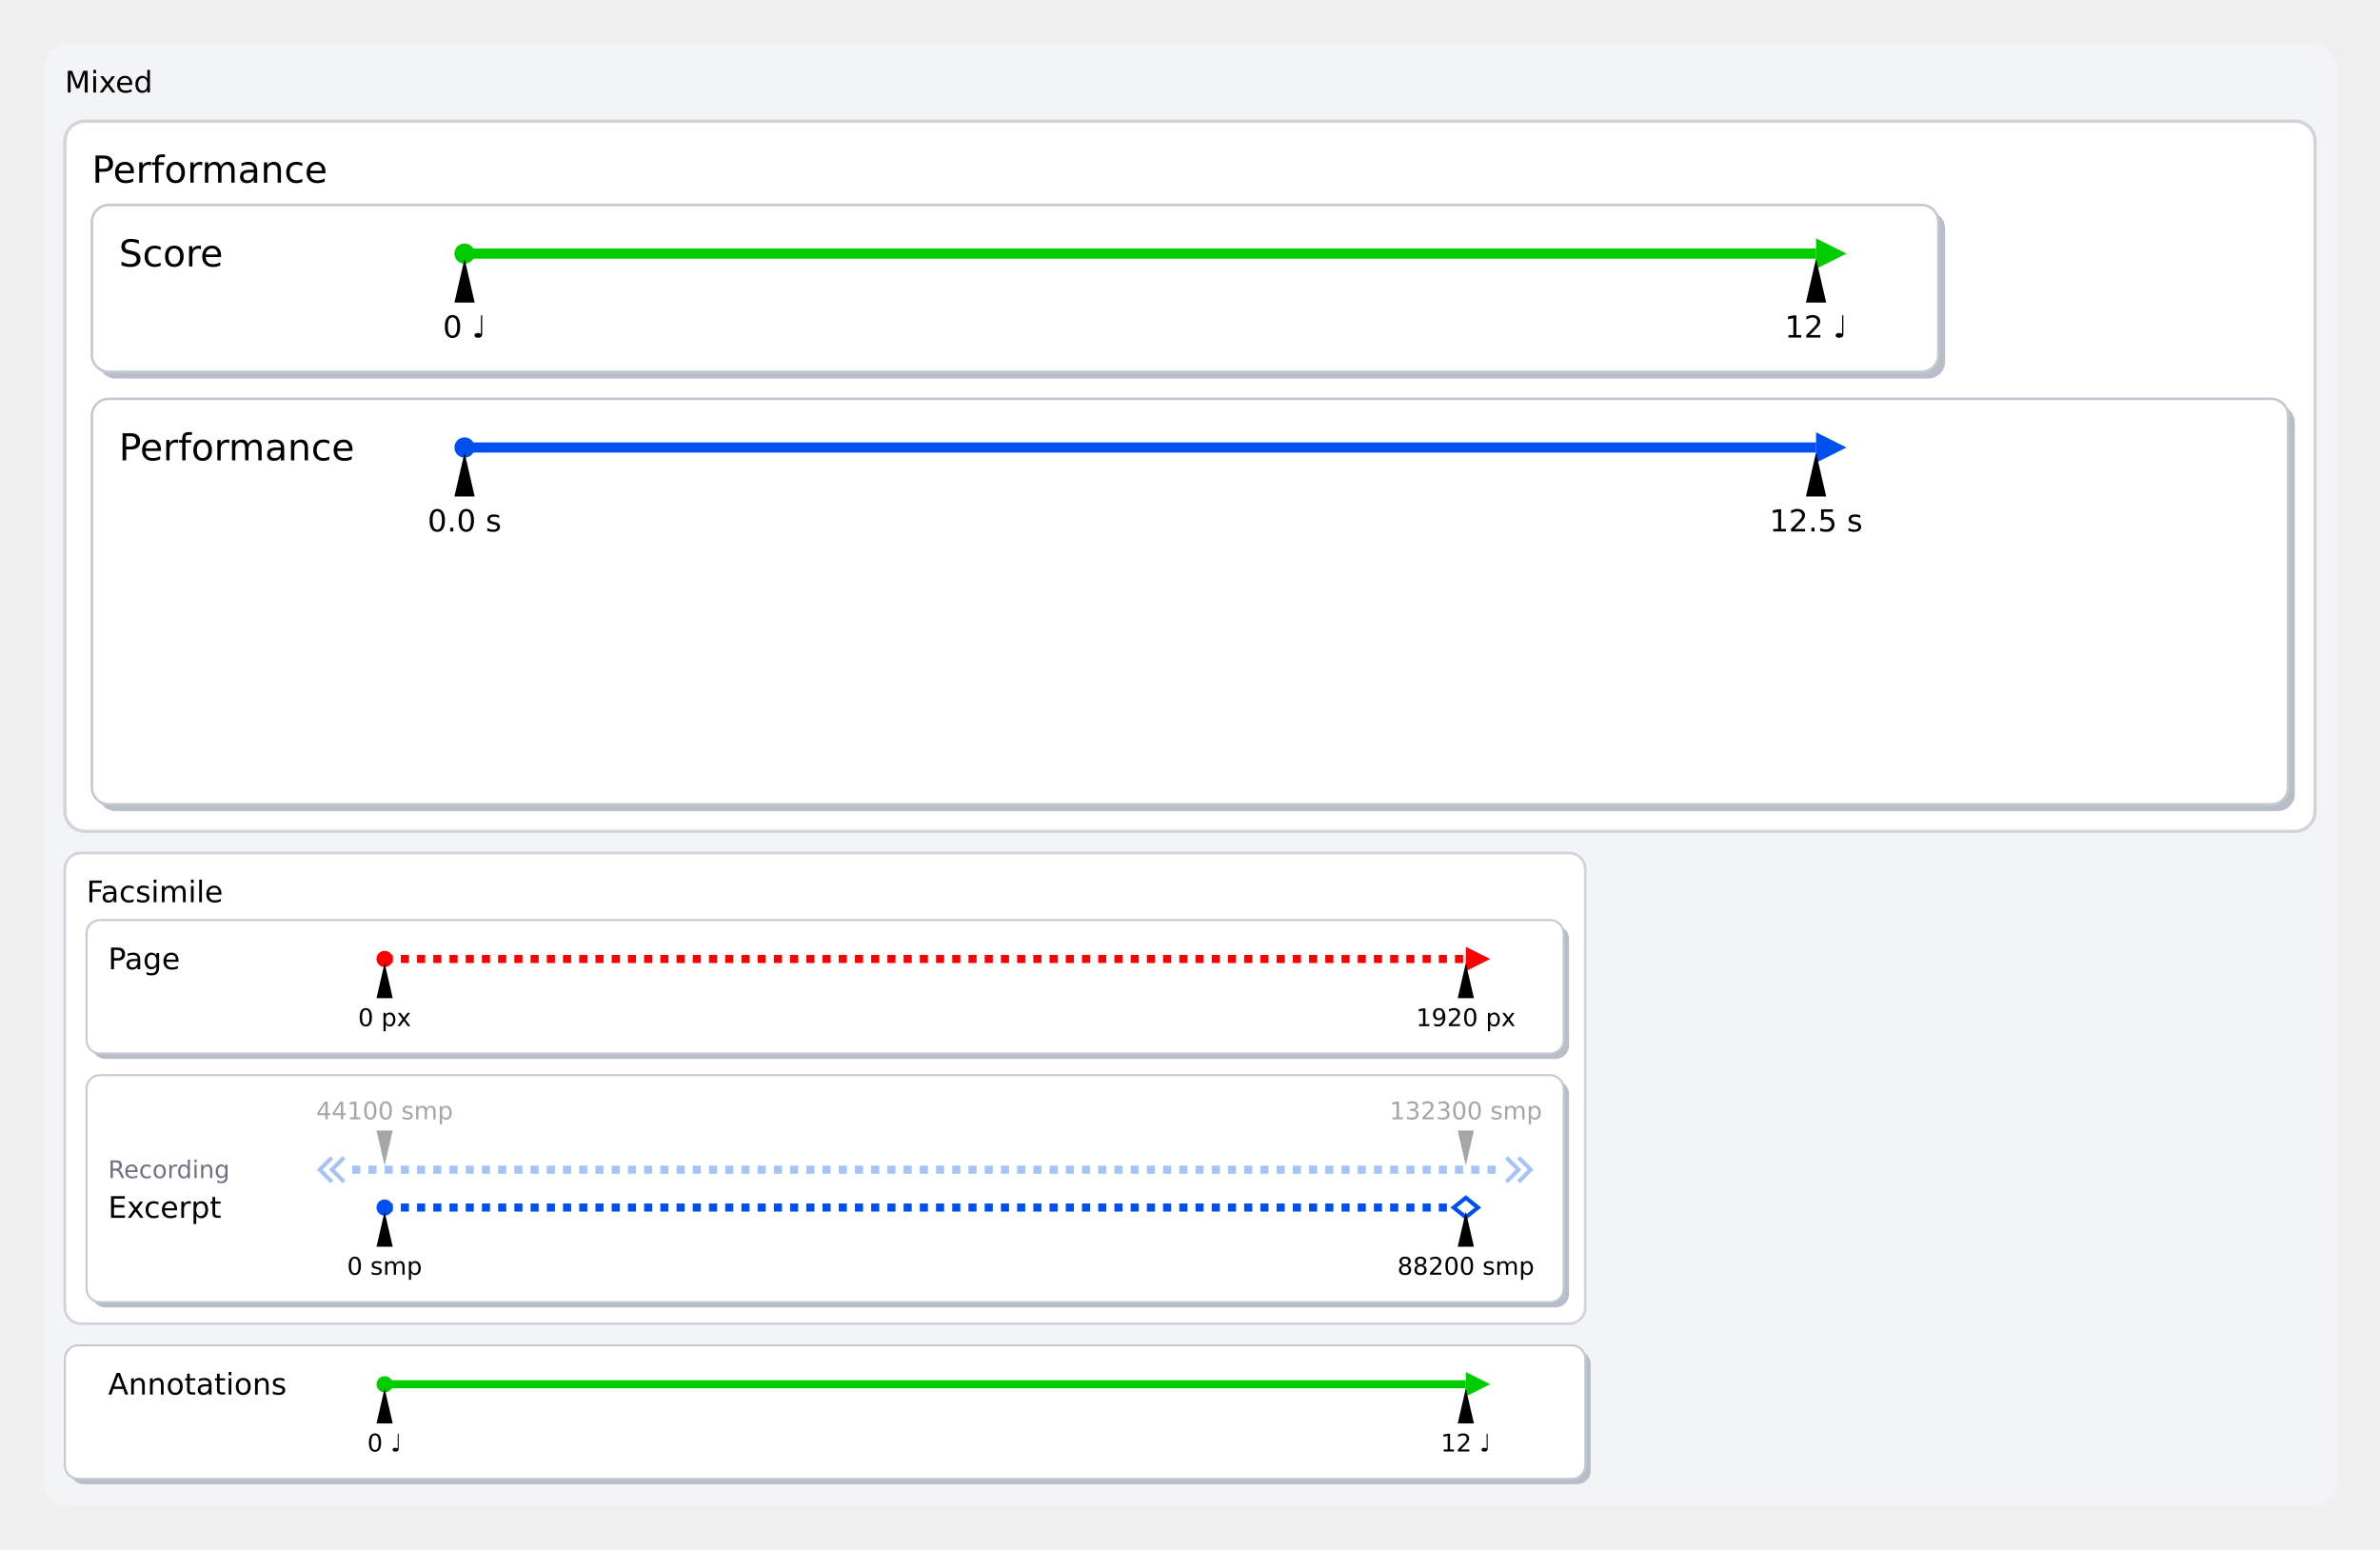
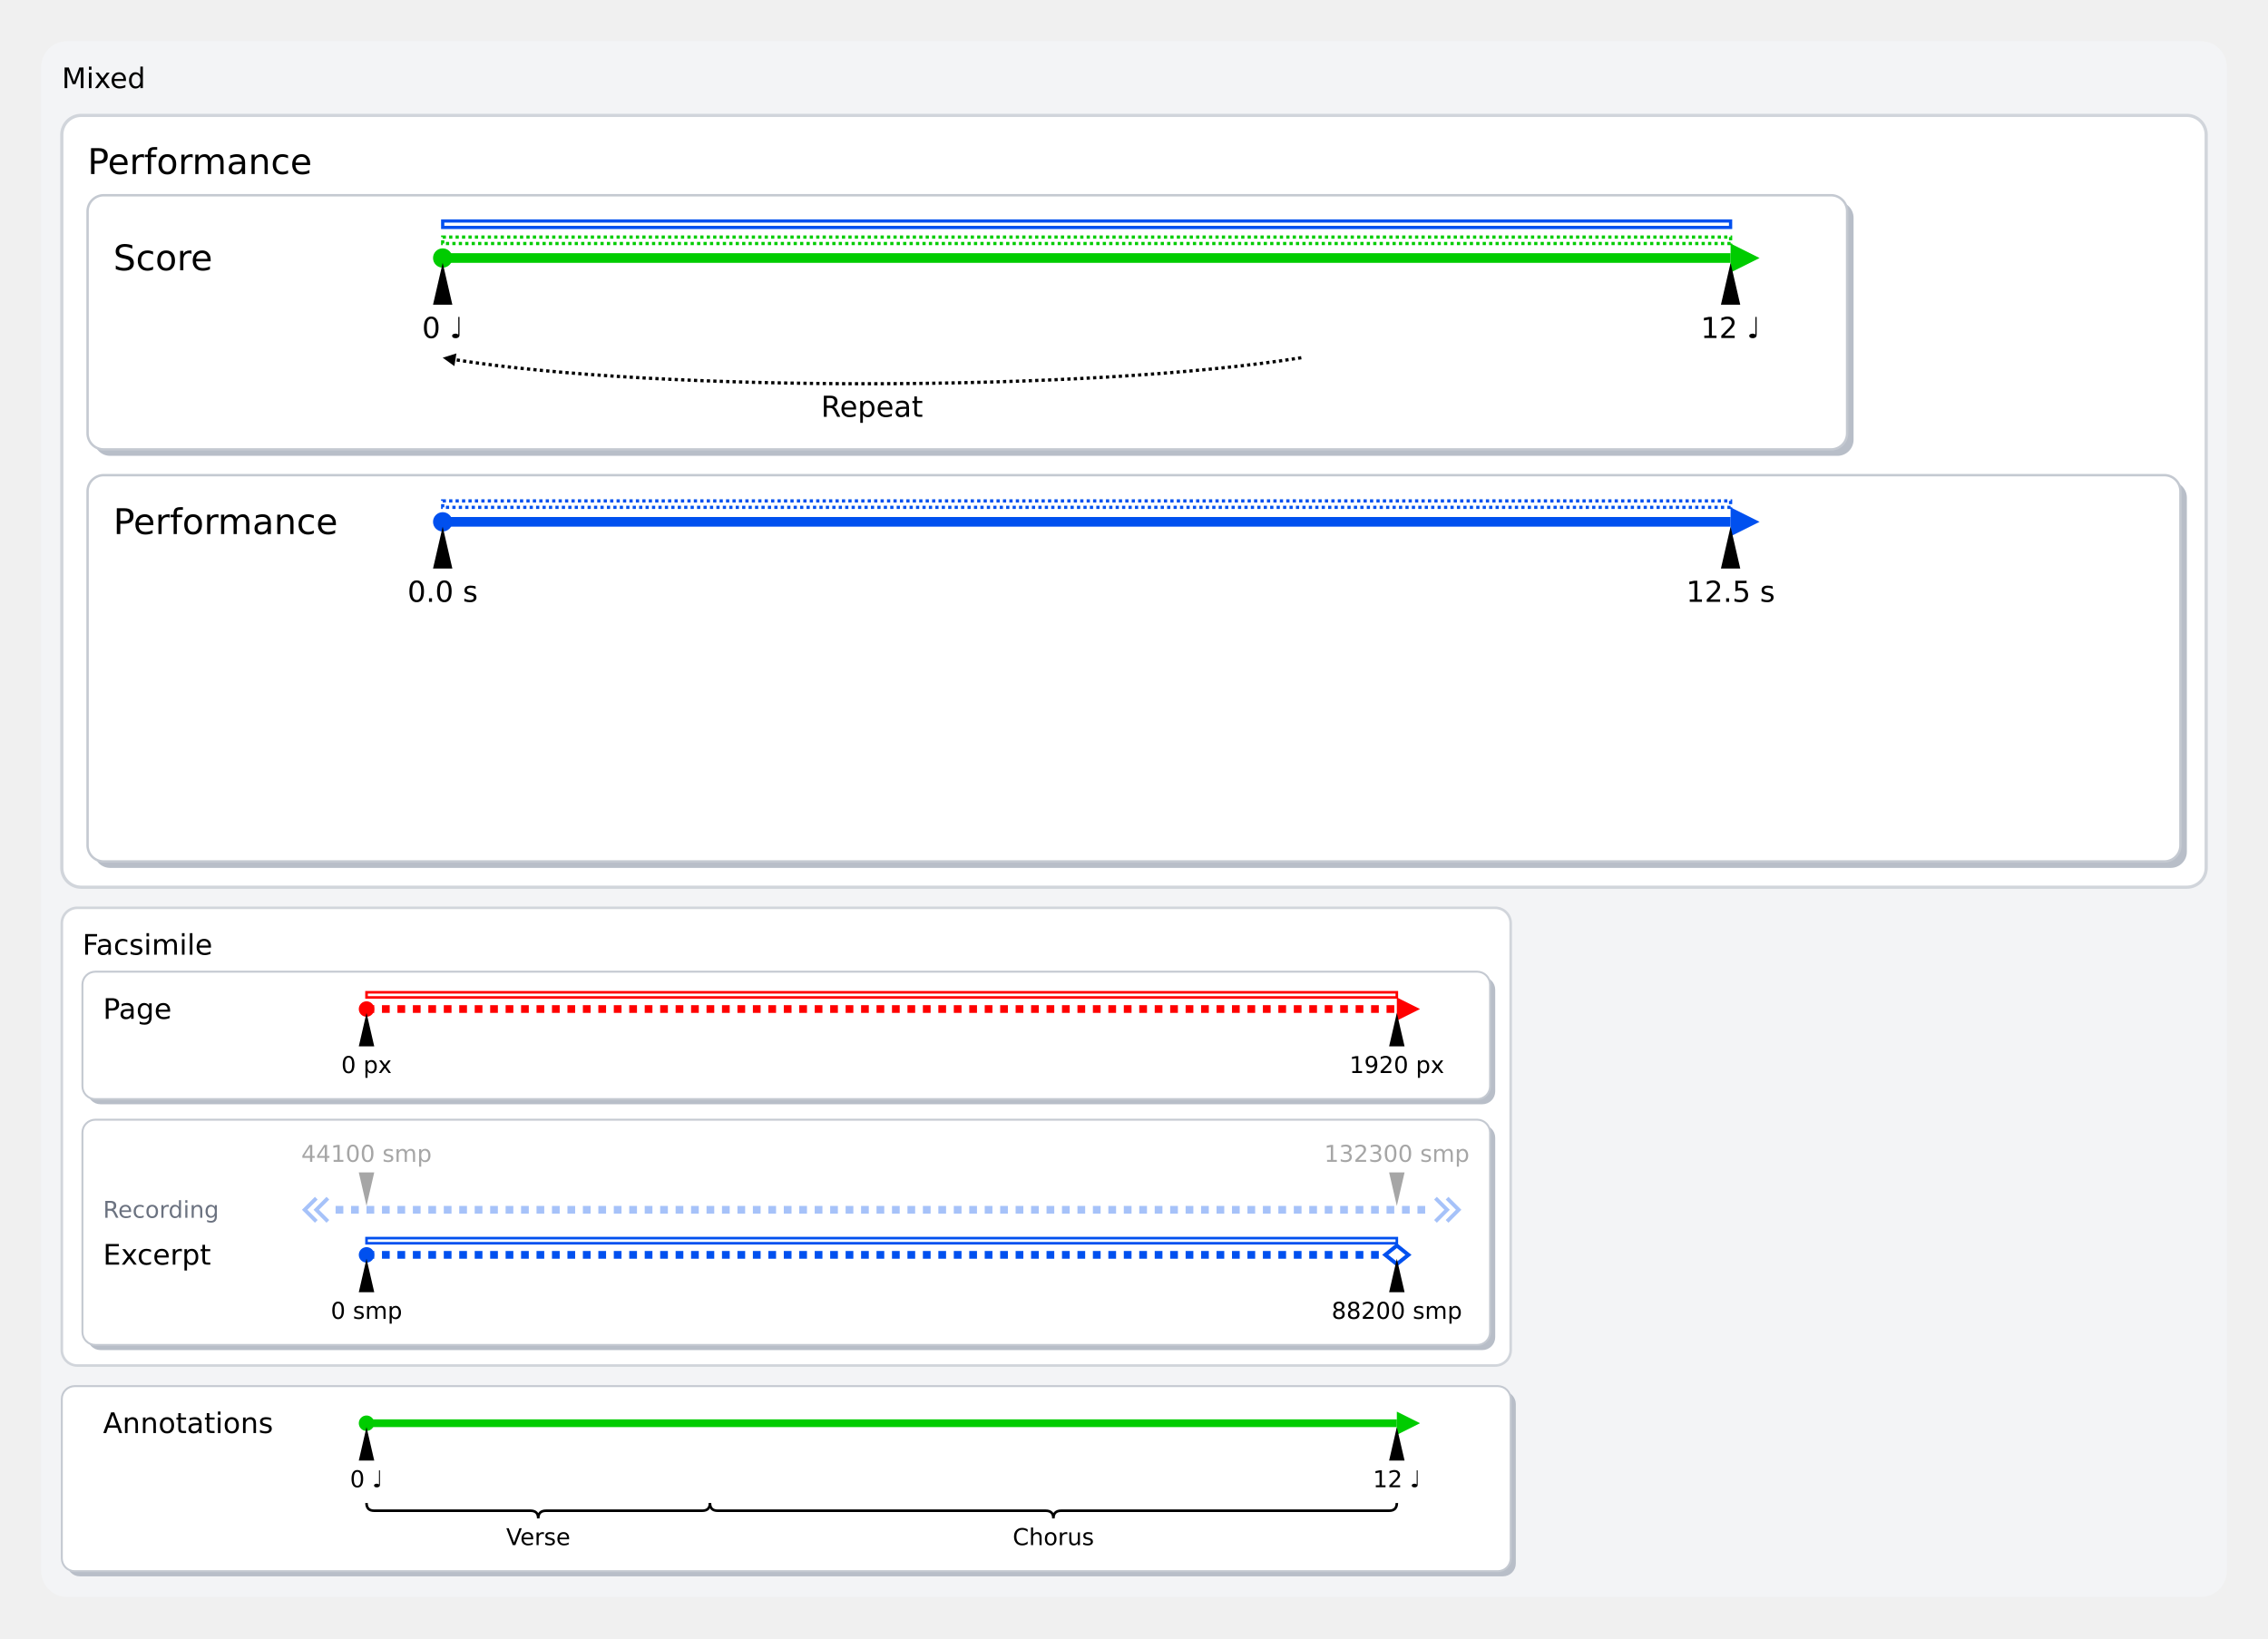
- <svg xmlns="http://www.w3.org/2000/svg" width="880.5" height="573.05" viewBox="0 0 880.5 573.05" font-family="DejaVu Sans" text-rendering="geometricPrecision" style="font-kerning:none;font-variant-ligatures:none">
+ <svg xmlns="http://www.w3.org/2000/svg" width="880.5" height="636.092" viewBox="0 0 880.5 636.092" font-family="DejaVu Sans" text-rendering="geometricPrecision" style="font-kerning:none;font-variant-ligatures:none">
  <g transform="translate(16 16)">
-     <rect x="0" y="0" width="848.5" height="541.05" rx="10" fill="#F3F4F6" />
+     <rect x="0" y="0" width="848.5" height="604.092" rx="10" fill="#F3F4F6" />
    <text data-address="name" x="8" y="18.21" text-anchor="start" font-size="11" fill="#000000">Mixed</text>
-     <rect data-address="group_1" x="8" y="28.805" width="832.5" height="262.729" rx="7.5" fill="#FFFFFF" stroke="#D1D5DB" stroke-width="1.25" />
+     <rect data-address="group_1" x="8" y="28.805" width="832.5" height="299.697" rx="7.5" fill="#FFFFFF" stroke="#D1D5DB" stroke-width="1.25" />
    <text data-address="group_1/name" x="18" y="51.568" text-anchor="start" font-size="13.75" fill="#000000">Performance</text>
-     <rect data-address="score/card" x="20.5" y="62.31" width="683.106" height="61.724" rx="6.25" fill="#B8BEC8" />
-     <rect data-address="score/card" x="18" y="59.81" width="683.106" height="61.724" rx="6.25" fill="#FFFFFF" stroke="#C4C9D1" stroke-width="0.938" />
-     <line data-address="score" x1="155.864" y1="77.814" x2="655.864" y2="77.814" stroke="#00CC00" stroke-width="3.75" />
-     <circle data-address="score" cx="155.864" cy="77.814" r="3.75" fill="#00CC00" />
-     <polygon data-address="score" points="667.114,77.814 655.864,72.189 655.864,83.439" fill="#00CC00" />
-     <polygon data-address="score/start" points="155.864,79.689 152.114,95.939 159.614,95.939" fill="#000000" />
-     <polygon data-address="score/end" points="655.864,79.689 652.114,95.939 659.614,95.939" fill="#000000" />
-     <text data-address="score/name" x="28" y="82.574" text-anchor="start" font-size="13.75" fill="#000000">Score</text>
-     <text data-address="score/start/label" x="155.864" y="108.881" text-anchor="middle" font-size="11.25" fill="#000000">0 ♩</text>
-     <text data-address="score/end/label" x="655.864" y="108.881" text-anchor="middle" font-size="11.25" fill="#000000">12 ♩</text>
-     <rect data-address="performance/card" x="20.5" y="134.034" width="812.5" height="150" rx="6.25" fill="#B8BEC8" />
-     <rect data-address="performance/card" x="18" y="131.534" width="812.5" height="150" rx="6.25" fill="#FFFFFF" stroke="#C4C9D1" stroke-width="0.938" />
-     <line data-address="performance" x1="155.864" y1="149.537" x2="655.864" y2="149.537" stroke="#0050EF" stroke-width="3.75" />
-     <circle data-address="performance" cx="155.864" cy="149.537" r="3.75" fill="#0050EF" />
-     <polygon data-address="performance" points="667.114,149.537 655.864,143.912 655.864,155.162" fill="#0050EF" />
-     <polygon data-address="performance/start" points="155.864,151.412 152.114,167.662 159.614,167.662" fill="#000000" />
-     <polygon data-address="performance/end" points="655.864,151.412 652.114,167.662 659.614,167.662" fill="#000000" />
-     <text data-address="performance/name" x="28" y="154.297" text-anchor="start" font-size="13.75" fill="#000000">Performance</text>
-     <text data-address="performance/start/label" x="155.864" y="180.605" text-anchor="middle" font-size="11.25" fill="#000000">0.0 s</text>
-     <text data-address="performance/end/label" x="655.864" y="180.605" text-anchor="middle" font-size="11.25" fill="#000000">12.5 s</text>
-     <rect data-address="group_2" x="8" y="299.534" width="562.485" height="174.137" rx="6" fill="#FFFFFF" stroke="#D1D5DB" stroke-width="1" />
-     <text data-address="group_2/name" x="16" y="317.745" text-anchor="start" font-size="11" fill="#000000">Facsimile</text>
-     <rect data-address="page/card" x="18" y="326.339" width="546.485" height="49.379" rx="5" fill="#B8BEC8" />
-     <rect data-address="page/card" x="16" y="324.339" width="546.485" height="49.379" rx="5" fill="#FFFFFF" stroke="#C4C9D1" stroke-width="0.75" />
-     <line data-address="page" x1="126.291" y1="338.741" x2="526.292" y2="338.741" stroke="#FF0000" stroke-width="3" stroke-dasharray="3 3" />
-     <circle data-address="page" cx="126.291" cy="338.741" r="3" fill="#FF0000" />
-     <polygon data-address="page" points="535.292,338.741 526.292,334.241 526.292,343.241" fill="#FF0000" />
-     <polygon data-address="page/start" points="126.291,340.241 123.291,353.241 129.292,353.241" fill="#000000" />
-     <polygon data-address="page/end" points="526.292,340.241 523.292,353.241 529.292,353.241" fill="#000000" />
-     <text data-address="page/name" x="24" y="342.549" text-anchor="start" font-size="11" fill="#000000">Page</text>
-     <text data-address="page/start/label" x="126.291" y="363.595" text-anchor="middle" font-size="9" fill="#000000">0 px</text>
-     <text data-address="page/end/label" x="526.292" y="363.595" text-anchor="middle" font-size="9" fill="#000000">1920 px</text>
-     <rect data-address="excerpt/card" x="18" y="383.718" width="546.485" height="83.953" rx="5" fill="#B8BEC8" />
-     <rect data-address="excerpt/card" x="16" y="381.718" width="546.485" height="83.953" rx="5" fill="#FFFFFF" stroke="#C4C9D1" stroke-width="0.75" />
-     <line data-address="recording" x1="114.291" y1="416.694" x2="538.292" y2="416.694" stroke="#0050EF" stroke-width="3" stroke-dasharray="3 3" opacity="0.35" />
-     <polyline data-address="recording" points="111.291,412.194 106.791,416.694 111.291,421.194" fill="none" stroke="#0050EF" stroke-width="1.5" opacity="0.35" />
-     <polyline data-address="recording" points="106.791,412.194 102.291,416.694 106.791,421.194" fill="none" stroke="#0050EF" stroke-width="1.5" opacity="0.35" />
-     <polyline data-address="recording" points="541.292,412.194 545.792,416.694 541.292,421.194" fill="none" stroke="#0050EF" stroke-width="1.5" opacity="0.35" />
-     <polyline data-address="recording" points="545.792,412.194 550.292,416.694 545.792,421.194" fill="none" stroke="#0050EF" stroke-width="1.5" opacity="0.35" />
-     <line data-address="excerpt" x1="126.291" y1="430.694" x2="521.792" y2="430.694" stroke="#0050EF" stroke-width="3" stroke-dasharray="3 3" />
-     <circle data-address="excerpt" cx="126.291" cy="430.694" r="3" fill="#0050EF" />
-     <polygon data-address="excerpt" points="521.792,430.694 526.292,427.094 530.792,430.694 526.292,434.294" fill="none" stroke="#0050EF" stroke-width="1.5" />
-     <polygon data-address="excerpt/start" points="126.291,415.194 123.291,402.194 129.292,402.194" fill="#000000" opacity="0.35" />
-     <polygon data-address="excerpt/end" points="526.292,415.194 523.292,402.194 529.292,402.194" fill="#000000" opacity="0.35" />
-     <polygon data-address="excerpt/start" points="126.291,432.194 123.291,445.194 129.292,445.194" fill="#000000" />
-     <polygon data-address="excerpt/end" points="526.292,432.194 523.292,445.194 529.292,445.194" fill="#000000" />
-     <text data-address="recording/name" x="24" y="419.81" text-anchor="start" font-size="9" fill="#6B7280">Recording</text>
-     <text data-address="excerpt/name" x="24" y="434.502" text-anchor="start" font-size="11" fill="#000000">Excerpt</text>
-     <text data-address="excerpt/start/label" x="126.291" y="398.072" text-anchor="middle" font-size="9" fill="#000000" opacity="0.35">44100 smp</text>
-     <text data-address="excerpt/end/label" x="526.292" y="398.072" text-anchor="middle" font-size="9" fill="#000000" opacity="0.35">132300 smp</text>
-     <text data-address="excerpt/start/label" x="126.291" y="455.548" text-anchor="middle" font-size="9" fill="#000000">0 smp</text>
-     <text data-address="excerpt/end/label" x="526.292" y="455.548" text-anchor="middle" font-size="9" fill="#000000">88200 smp</text>
-     <rect data-address="annotations/card" x="10" y="483.671" width="562.485" height="49.379" rx="5" fill="#B8BEC8" />
-     <rect data-address="annotations/card" x="8" y="481.671" width="562.485" height="49.379" rx="5" fill="#FFFFFF" stroke="#C4C9D1" stroke-width="0.75" />
-     <line data-address="annotations" x1="126.291" y1="496.073" x2="526.292" y2="496.073" stroke="#00CC00" stroke-width="3" />
-     <circle data-address="annotations" cx="126.291" cy="496.073" r="3" fill="#00CC00" />
-     <polygon data-address="annotations" points="535.292,496.073 526.292,491.573 526.292,500.573" fill="#00CC00" />
-     <polygon data-address="annotations/start" points="126.291,497.573 123.291,510.573 129.292,510.573" fill="#000000" />
-     <polygon data-address="annotations/end" points="526.292,497.573 523.292,510.573 529.292,510.573" fill="#000000" />
-     <text data-address="annotations/name" x="24" y="499.881" text-anchor="start" font-size="11" fill="#000000">Annotations</text>
-     <text data-address="annotations/start/label" x="126.291" y="520.927" text-anchor="middle" font-size="9" fill="#000000">0 ♩</text>
-     <text data-address="annotations/end/label" x="526.292" y="520.927" text-anchor="middle" font-size="9" fill="#000000">12 ♩</text>
+     <rect data-address="score/card" x="20.5" y="62.31" width="683.106" height="98.691" rx="6.25" fill="#B8BEC8" />
+     <rect data-address="score/card" x="18" y="59.81" width="683.106" height="98.691" rx="6.25" fill="#FFFFFF" stroke="#C4C9D1" stroke-width="0.938" />
+     <polygon data-address="score/cmap_1" points="155.864,76.061 655.864,76.061 655.864,78.561 155.864,78.561" fill="none" stroke="#00CC00" stroke-width="1.25" stroke-dasharray="1.25 1.25" />
+     <polygon data-address="score/cmap_2" points="155.864,69.811 655.864,69.811 655.864,72.311 155.864,72.311" fill="none" stroke="#0050EF" stroke-width="1.25" />
+     <path data-address="score/jump_1" d="M489.198 122.906C405.864 136.24 239.198 136.24 160.802 123.696" fill="none" stroke="#000000" stroke-width="1.25" stroke-dasharray="1.25 1.25" />
+     <polygon data-address="score/jump_1" points="155.864,122.906 160.407,126.165 161.197,121.228" fill="#000000" />
+     <line data-address="score" x1="155.864" y1="84.186" x2="655.864" y2="84.186" stroke="#00CC00" stroke-width="3.75" />
+     <circle data-address="score" cx="155.864" cy="84.186" r="3.75" fill="#00CC00" />
+     <polygon data-address="score" points="667.114,84.186 655.864,78.561 655.864,89.811" fill="#00CC00" />
+     <polygon data-address="score/start" points="155.864,86.061 152.114,102.311 159.614,102.311" fill="#000000" />
+     <polygon data-address="score/end" points="655.864,86.061 652.114,102.311 659.614,102.311" fill="#000000" />
+     <text data-address="score/name" x="28" y="88.946" text-anchor="start" font-size="13.75" fill="#000000">Score</text>
+     <text data-address="score/start/label" x="155.864" y="115.253" text-anchor="middle" font-size="11.25" fill="#000000">0 ♩</text>
+     <text data-address="score/end/label" x="655.864" y="115.253" text-anchor="middle" font-size="11.25" fill="#000000">12 ♩</text>
+     <text data-address="score/jump_1/label" x="322.531" y="145.849" text-anchor="middle" font-size="11.25" fill="#000000">Repeat</text>
+     <rect data-address="performance/card" x="20.5" y="171.002" width="812.5" height="150" rx="6.25" fill="#B8BEC8" />
+     <rect data-address="performance/card" x="18" y="168.502" width="812.5" height="150" rx="6.25" fill="#FFFFFF" stroke="#C4C9D1" stroke-width="0.938" />
+     <polygon data-address="performance/cmap_1" points="155.864,178.502 655.864,178.502 655.864,181.002 155.864,181.002" fill="none" stroke="#0050EF" stroke-width="1.25" stroke-dasharray="1.25 1.25" />
+     <line data-address="performance" x1="155.864" y1="186.627" x2="655.864" y2="186.627" stroke="#0050EF" stroke-width="3.75" />
+     <circle data-address="performance" cx="155.864" cy="186.627" r="3.75" fill="#0050EF" />
+     <polygon data-address="performance" points="667.114,186.627 655.864,181.002 655.864,192.252" fill="#0050EF" />
+     <polygon data-address="performance/start" points="155.864,188.502 152.114,204.752 159.614,204.752" fill="#000000" />
+     <polygon data-address="performance/end" points="655.864,188.502 652.114,204.752 659.614,204.752" fill="#000000" />
+     <text data-address="performance/name" x="28" y="191.387" text-anchor="start" font-size="13.75" fill="#000000">Performance</text>
+     <text data-address="performance/start/label" x="155.864" y="217.695" text-anchor="middle" font-size="11.25" fill="#000000">0.0 s</text>
+     <text data-address="performance/end/label" x="655.864" y="217.695" text-anchor="middle" font-size="11.25" fill="#000000">12.5 s</text>
+     <rect data-address="group_2" x="8" y="336.502" width="562.485" height="177.734" rx="6" fill="#FFFFFF" stroke="#D1D5DB" stroke-width="1" />
+     <text data-address="group_2/name" x="16" y="354.712" text-anchor="start" font-size="11" fill="#000000">Facsimile</text>
+     <rect data-address="page/card" x="18" y="363.307" width="546.485" height="49.477" rx="5" fill="#B8BEC8" />
+     <rect data-address="page/card" x="16" y="361.307" width="546.485" height="49.477" rx="5" fill="#FFFFFF" stroke="#C4C9D1" stroke-width="0.75" />
+     <polygon data-address="page/cmap_1" points="126.291,369.307 526.292,369.307 526.292,371.307 126.291,371.307" fill="none" stroke="#FF0000" stroke-width="1" />
+     <line data-address="page" x1="126.291" y1="375.807" x2="526.292" y2="375.807" stroke="#FF0000" stroke-width="3" stroke-dasharray="3 3" />
+     <circle data-address="page" cx="126.291" cy="375.807" r="3" fill="#FF0000" />
+     <polygon data-address="page" points="535.292,375.807 526.292,371.307 526.292,380.307" fill="#FF0000" />
+     <polygon data-address="page/start" points="126.291,377.307 123.291,390.307 129.292,390.307" fill="#000000" />
+     <polygon data-address="page/end" points="526.292,377.307 523.292,390.307 529.292,390.307" fill="#000000" />
+     <text data-address="page/name" x="24" y="379.615" text-anchor="start" font-size="11" fill="#000000">Page</text>
+     <text data-address="page/start/label" x="126.291" y="400.661" text-anchor="middle" font-size="9" fill="#000000">0 px</text>
+     <text data-address="page/end/label" x="526.292" y="400.661" text-anchor="middle" font-size="9" fill="#000000">1920 px</text>
+     <rect data-address="excerpt/card" x="18" y="420.783" width="546.485" height="87.453" rx="5" fill="#B8BEC8" />
+     <rect data-address="excerpt/card" x="16" y="418.783" width="546.485" height="87.453" rx="5" fill="#FFFFFF" stroke="#C4C9D1" stroke-width="0.75" />
+     <polygon data-address="recording/cmap_2" points="126.291,464.76 526.292,464.76 526.292,466.76 126.291,466.76" fill="none" stroke="#0050EF" stroke-width="1" />
+     <line data-address="recording" x1="114.291" y1="453.76" x2="538.292" y2="453.76" stroke="#0050EF" stroke-width="3" stroke-dasharray="3 3" opacity="0.35" />
+     <polyline data-address="recording" points="111.291,449.26 106.791,453.76 111.291,458.26" fill="none" stroke="#0050EF" stroke-width="1.5" opacity="0.35" />
+     <polyline data-address="recording" points="106.791,449.26 102.291,453.76 106.791,458.26" fill="none" stroke="#0050EF" stroke-width="1.5" opacity="0.35" />
+     <polyline data-address="recording" points="541.292,449.26 545.792,453.76 541.292,458.26" fill="none" stroke="#0050EF" stroke-width="1.5" opacity="0.35" />
+     <polyline data-address="recording" points="545.792,449.26 550.292,453.76 545.792,458.26" fill="none" stroke="#0050EF" stroke-width="1.5" opacity="0.35" />
+     <line data-address="excerpt" x1="126.291" y1="471.26" x2="521.792" y2="471.26" stroke="#0050EF" stroke-width="3" stroke-dasharray="3 3" />
+     <circle data-address="excerpt" cx="126.291" cy="471.26" r="3" fill="#0050EF" />
+     <polygon data-address="excerpt" points="521.792,471.26 526.292,467.66 530.792,471.26 526.292,474.86" fill="none" stroke="#0050EF" stroke-width="1.5" />
+     <polygon data-address="excerpt/start" points="126.291,452.26 123.291,439.26 129.292,439.26" fill="#000000" opacity="0.35" />
+     <polygon data-address="excerpt/end" points="526.292,452.26 523.292,439.26 529.292,439.26" fill="#000000" opacity="0.35" />
+     <polygon data-address="excerpt/start" points="126.291,472.76 123.291,485.76 129.292,485.76" fill="#000000" />
+     <polygon data-address="excerpt/end" points="526.292,472.76 523.292,485.76 529.292,485.76" fill="#000000" />
+     <text data-address="recording/name" x="24" y="456.875" text-anchor="start" font-size="9" fill="#6B7280">Recording</text>
+     <text data-address="excerpt/name" x="24" y="475.068" text-anchor="start" font-size="11" fill="#000000">Excerpt</text>
+     <text data-address="excerpt/start/label" x="126.291" y="435.137" text-anchor="middle" font-size="9" fill="#000000" opacity="0.35">44100 smp</text>
+     <text data-address="excerpt/end/label" x="526.292" y="435.137" text-anchor="middle" font-size="9" fill="#000000" opacity="0.35">132300 smp</text>
+     <text data-address="excerpt/start/label" x="126.291" y="496.114" text-anchor="middle" font-size="9" fill="#000000">0 smp</text>
+     <text data-address="excerpt/end/label" x="526.292" y="496.114" text-anchor="middle" font-size="9" fill="#000000">88200 smp</text>
+     <rect data-address="annotations/card" x="10" y="524.236" width="562.485" height="71.856" rx="5" fill="#B8BEC8" />
+     <rect data-address="annotations/card" x="8" y="522.236" width="562.485" height="71.856" rx="5" fill="#FFFFFF" stroke="#C4C9D1" stroke-width="0.75" />
+     <path data-address="annotations/region_1" d="M126.291 567.615Q126.291 570.615 129.292 570.615L189.958 570.615Q192.958 570.615 192.958 573.615Q192.958 570.615 195.958 570.615L256.625 570.615Q259.625 570.615 259.625 567.615" fill="none" stroke="#000000" stroke-width="1" />
+     <path data-address="annotations/region_2" d="M259.625 567.615Q259.625 570.615 262.625 570.615L389.958 570.615Q392.958 570.615 392.958 573.615Q392.958 570.615 395.958 570.615L523.292 570.615Q526.292 570.615 526.292 567.615" fill="none" stroke="#000000" stroke-width="1" />
+     <line data-address="annotations" x1="126.291" y1="536.639" x2="526.292" y2="536.639" stroke="#00CC00" stroke-width="3" />
+     <circle data-address="annotations" cx="126.291" cy="536.639" r="3" fill="#00CC00" />
+     <polygon data-address="annotations" points="535.292,536.639 526.292,532.139 526.292,541.139" fill="#00CC00" />
+     <polygon data-address="annotations/start" points="126.291,538.139 123.291,551.139 129.292,551.139" fill="#000000" />
+     <polygon data-address="annotations/end" points="526.292,538.139 523.292,551.139 529.292,551.139" fill="#000000" />
+     <text data-address="annotations/name" x="24" y="540.447" text-anchor="start" font-size="11" fill="#000000">Annotations</text>
+     <text data-address="annotations/start/label" x="126.291" y="561.493" text-anchor="middle" font-size="9" fill="#000000">0 ♩</text>
+     <text data-address="annotations/end/label" x="526.292" y="561.493" text-anchor="middle" font-size="9" fill="#000000">12 ♩</text>
+     <text data-address="annotations/region_1/label" x="192.958" y="583.969" text-anchor="middle" font-size="9" fill="#000000">Verse</text>
+     <text data-address="annotations/region_2/label" x="392.958" y="583.969" text-anchor="middle" font-size="9" fill="#000000">Chorus</text>
  </g>
</svg>
